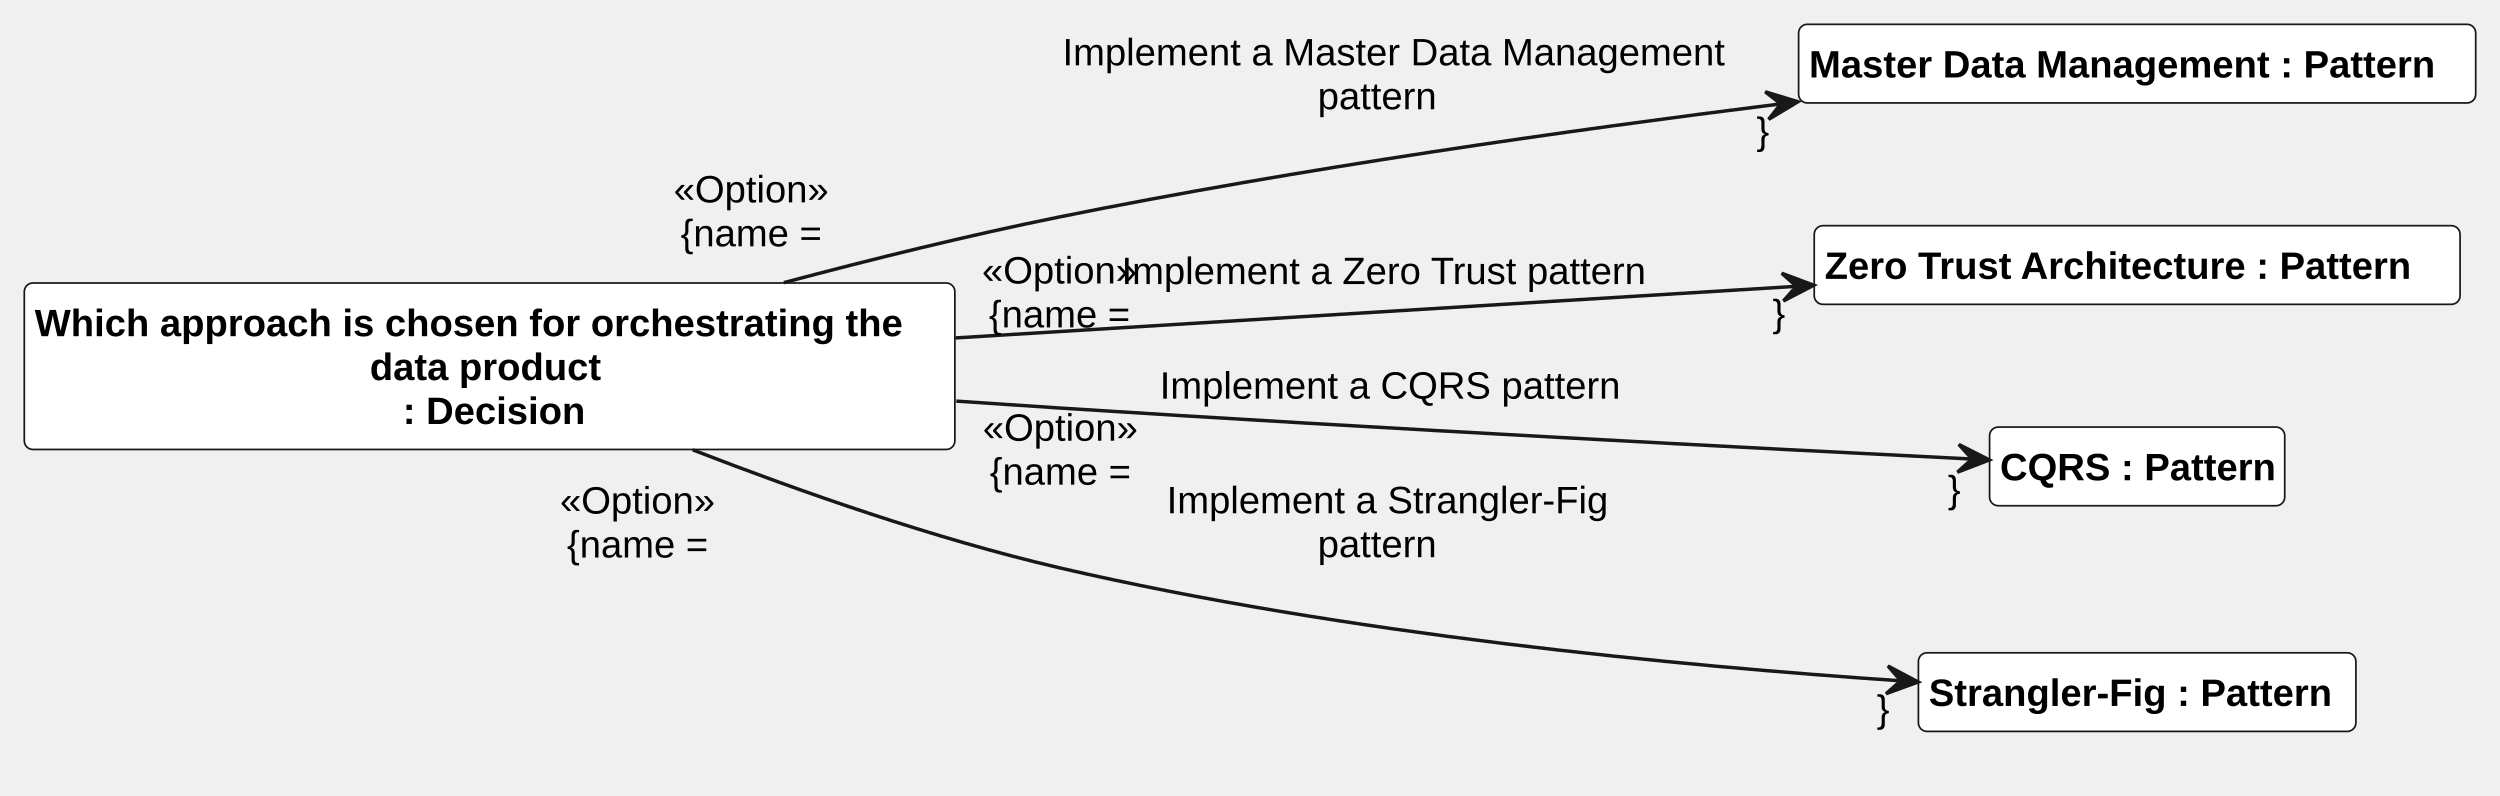
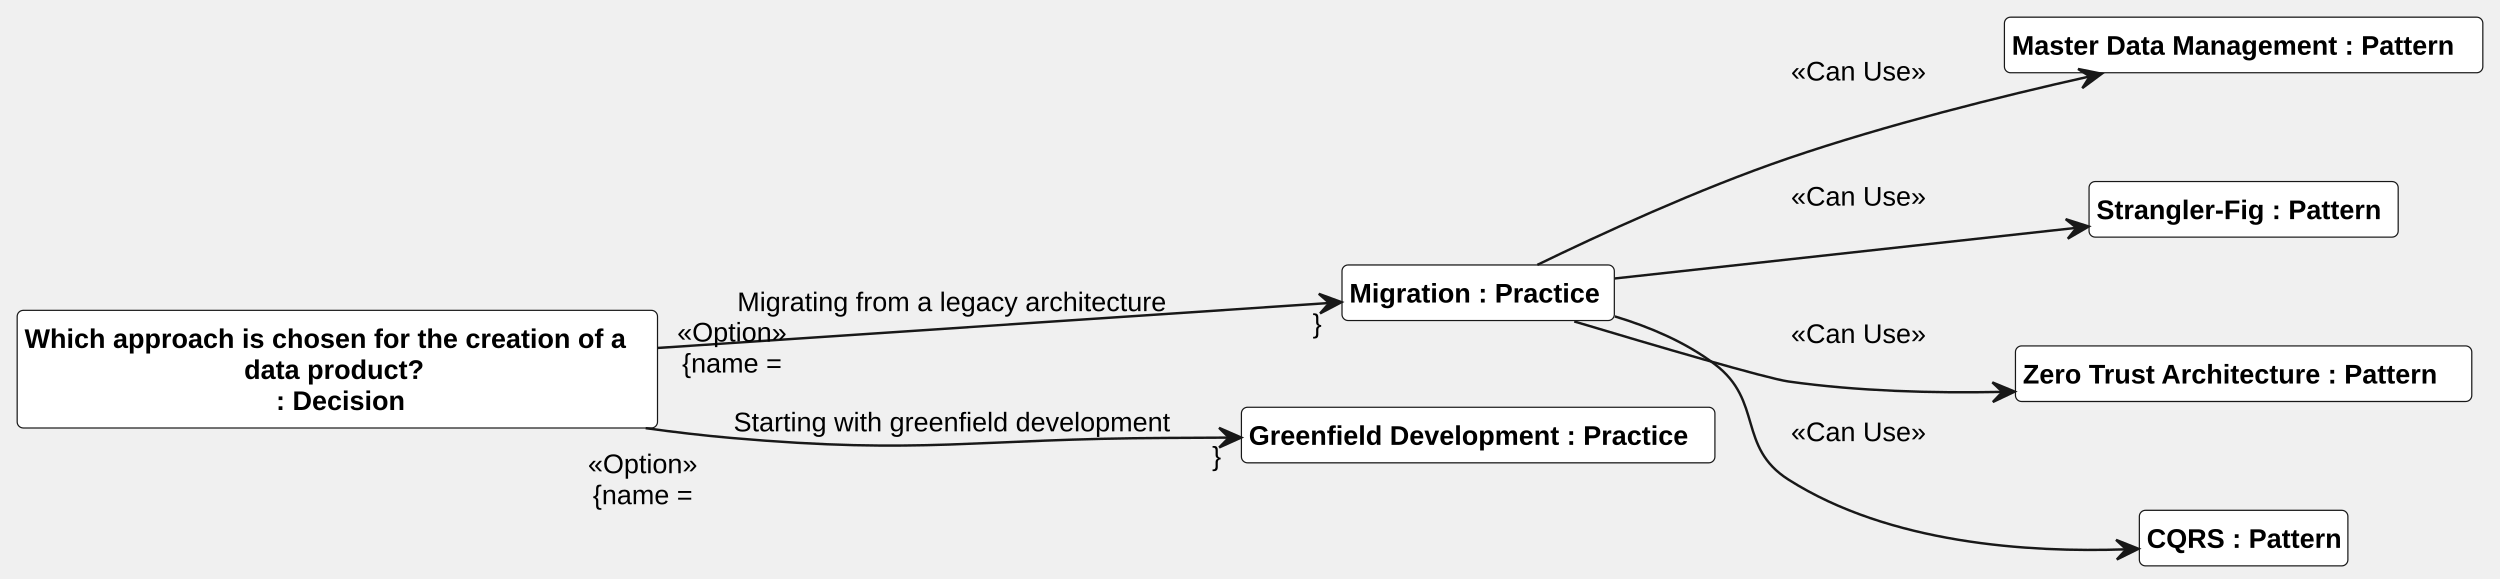
- <svg xmlns="http://www.w3.org/2000/svg" contentStyleType="text/css" height="229px" preserveAspectRatio="none" style="width:720px;height:229px;background:#FFFFFF;" version="1.1" viewBox="0 0 720 229" width="720px" zoomAndPan="magnify">
+ <svg xmlns="http://www.w3.org/2000/svg" contentStyleType="text/css" height="236px" preserveAspectRatio="none" style="width:1019px;height:236px;background:#FFFFFF;" version="1.1" viewBox="0 0 1019 236" width="1019px" zoomAndPan="magnify">
  <defs />
  <g>
-     <g id="elem___1_Which_approach_is_chosen_for_orchestrating_the_data_product">
-       <rect codeLine="9" fill="#FFFFFF" height="47.947" id="__1_Which_approach_is_chosen_for_orchestrating_the_data_product" rx="2.5" ry="2.5" style="stroke:#181818;stroke-width:0.5;" width="268" x="7" y="81.5" />
-       <text fill="#000000" font-family="Arial" font-size="11" font-weight="bold" lengthAdjust="spacing" textLength="262" x="10" y="96.818">Which approach is chosen for orchestrating the</text>
-       <text fill="#000000" font-family="Arial" font-size="11" font-weight="bold" lengthAdjust="spacing" textLength="69" x="106.5" y="109.467">data product</text>
-       <text fill="#000000" font-family="Arial" font-size="11" font-weight="bold" lengthAdjust="spacing" textLength="53" x="116" y="122.116">: Decision</text>
+     <g id="elem___1_Which_approach_is_chosen_for_the_creation_of_a_data_product_">
+       <rect codeLine="9" fill="#FFFFFF" height="47.947" id="__1_Which_approach_is_chosen_for_the_creation_of_a_data_product_" rx="2.5" ry="2.5" style="stroke:#181818;stroke-width:0.5;" width="261" x="7" y="126.5" />
+       <text fill="#000000" font-family="Arial" font-size="11" font-weight="bold" lengthAdjust="spacing" textLength="255" x="10" y="141.818">Which approach is chosen for the creation of a</text>
+       <text fill="#000000" font-family="Arial" font-size="11" font-weight="bold" lengthAdjust="spacing" textLength="76" x="99.5" y="154.467">data product?</text>
+       <text fill="#000000" font-family="Arial" font-size="11" font-weight="bold" lengthAdjust="spacing" textLength="53" x="112.5" y="167.116">: Decision</text>
    </g>
-     <g id="elem___2_Master_Data_Management">
-       <rect codeLine="10" fill="#FFFFFF" height="22.649" id="__2_Master_Data_Management" rx="2.5" ry="2.5" style="stroke:#181818;stroke-width:0.5;" width="195" x="518" y="7" />
-       <text fill="#000000" font-family="Arial" font-size="11" font-weight="bold" lengthAdjust="spacing" textLength="189" x="521" y="22.318">Master Data Management : Pattern</text>
+     <g id="elem___2_Migration">
+       <rect codeLine="10" fill="#FFFFFF" height="22.649" id="__2_Migration" rx="2.5" ry="2.5" style="stroke:#181818;stroke-width:0.5;" width="111" x="547" y="108" />
+       <text fill="#000000" font-family="Arial" font-size="11" font-weight="bold" lengthAdjust="spacing" textLength="105" x="550" y="123.318">Migration : Practice</text>
    </g>
-     <g id="elem___3_Zero_Trust_Architecture">
-       <rect codeLine="11" fill="#FFFFFF" height="22.649" id="__3_Zero_Trust_Architecture" rx="2.5" ry="2.5" style="stroke:#181818;stroke-width:0.5;" width="186" x="522.5" y="65" />
-       <text fill="#000000" font-family="Arial" font-size="11" font-weight="bold" lengthAdjust="spacing" textLength="180" x="525.5" y="80.318">Zero Trust Architecture : Pattern</text>
+     <g id="elem___3_Master_Data_Management">
+       <rect codeLine="11" fill="#FFFFFF" height="22.649" id="__3_Master_Data_Management" rx="2.5" ry="2.5" style="stroke:#181818;stroke-width:0.5;" width="195" x="817" y="7" />
+       <text fill="#000000" font-family="Arial" font-size="11" font-weight="bold" lengthAdjust="spacing" textLength="189" x="820" y="22.318">Master Data Management : Pattern</text>
    </g>
-     <g id="elem___4_CQRS">
-       <rect codeLine="12" fill="#FFFFFF" height="22.649" id="__4_CQRS" rx="2.5" ry="2.5" style="stroke:#181818;stroke-width:0.5;" width="85" x="573" y="123" />
-       <text fill="#000000" font-family="Arial" font-size="11" font-weight="bold" lengthAdjust="spacing" textLength="79" x="576" y="138.318">CQRS : Pattern</text>
+     <g id="elem___4_Strangler_Fig">
+       <rect codeLine="12" fill="#FFFFFF" height="22.649" id="__4_Strangler_Fig" rx="2.5" ry="2.5" style="stroke:#181818;stroke-width:0.5;" width="126" x="851.5" y="74" />
+       <text fill="#000000" font-family="Arial" font-size="11" font-weight="bold" lengthAdjust="spacing" textLength="120" x="854.5" y="89.318">Strangler-Fig : Pattern</text>
    </g>
-     <g id="elem___5_Strangler_Fig">
-       <rect codeLine="13" fill="#FFFFFF" height="22.649" id="__5_Strangler_Fig" rx="2.5" ry="2.5" style="stroke:#181818;stroke-width:0.5;" width="126" x="552.5" y="188" />
-       <text fill="#000000" font-family="Arial" font-size="11" font-weight="bold" lengthAdjust="spacing" textLength="120" x="555.5" y="203.318">Strangler-Fig : Pattern</text>
+     <g id="elem___5_Zero_Trust_Architecture">
+       <rect codeLine="13" fill="#FFFFFF" height="22.649" id="__5_Zero_Trust_Architecture" rx="2.5" ry="2.5" style="stroke:#181818;stroke-width:0.5;" width="186" x="821.5" y="141" />
+       <text fill="#000000" font-family="Arial" font-size="11" font-weight="bold" lengthAdjust="spacing" textLength="180" x="824.5" y="156.318">Zero Trust Architecture : Pattern</text>
    </g>
-     <g id="link___1_Which_approach_is_chosen_for_orchestrating_the_data_product___2_Master_Data_Management">
-       <path codeLine="14" d="M225.74,81.4 C251.06,74.66 279.04,67.75 305,62.5 C373.82,48.58 452.11,37.49 512.74,29.93 " fill="none" id="__1_Which_approach_is_chosen_for_orchestrating_the_data_product-to-__2_Master_Data_Management" style="stroke:#181818;stroke-width:1.0;" />
-       <polygon fill="#181818" points="517.81,29.3,508.386,26.437,512.848,29.915,509.37,34.376,517.81,29.3" style="stroke:#181818;stroke-width:1.0;" />
-       <text fill="#000000" font-family="Arial" font-size="11" lengthAdjust="spacing" textLength="181" x="306" y="18.818">Implement a Master Data Management</text>
-       <text fill="#000000" font-family="Arial" font-size="11" lengthAdjust="spacing" textLength="34" x="379.5" y="31.467">pattern</text>
-       <text fill="#000000" font-family="Arial" font-size="11" lengthAdjust="spacing" textLength="43" x="194.017" y="58.295">«Option»</text>
-       <text fill="#000000" font-family="Arial" font-size="11" lengthAdjust="spacing" textLength="39" x="196.017" y="70.944">{name =</text>
-       <text fill="#000000" font-family="Arial" font-size="11" lengthAdjust="spacing" textLength="4" x="505.866" y="41.5">}</text>
-       <text fill="#000000" font-family="Arial" font-size="11" lengthAdjust="spacing" textLength="3" x="506.366" y="54.149"> </text>
+     <g id="elem___6_CQRS">
+       <rect codeLine="14" fill="#FFFFFF" height="22.649" id="__6_CQRS" rx="2.5" ry="2.5" style="stroke:#181818;stroke-width:0.5;" width="85" x="872" y="208" />
+       <text fill="#000000" font-family="Arial" font-size="11" font-weight="bold" lengthAdjust="spacing" textLength="79" x="875" y="223.318">CQRS : Pattern</text>
    </g>
-     <g id="link___1_Which_approach_is_chosen_for_orchestrating_the_data_product___3_Zero_Trust_Architecture">
-       <path codeLine="15" d="M275.19,97.32 C352.22,92.6 447.42,86.75 517.36,82.46 " fill="none" id="__1_Which_approach_is_chosen_for_orchestrating_the_data_product-to-__3_Zero_Trust_Architecture" style="stroke:#181818;stroke-width:1.0;" />
-       <polygon fill="#181818" points="522.36,82.15,513.137,78.696,517.369,82.45,513.616,86.682,522.36,82.15" style="stroke:#181818;stroke-width:1.0;" />
-       <text fill="#000000" font-family="Arial" font-size="11" lengthAdjust="spacing" textLength="147" x="323" y="81.818">Implement a Zero Trust pattern</text>
-       <text fill="#000000" font-family="Arial" font-size="11" lengthAdjust="spacing" textLength="43" x="282.804" y="81.645">«Option»</text>
-       <text fill="#000000" font-family="Arial" font-size="11" lengthAdjust="spacing" textLength="39" x="284.804" y="94.294">{name =</text>
-       <text fill="#000000" font-family="Arial" font-size="11" lengthAdjust="spacing" textLength="4" x="510.481" y="93.998">}</text>
-       <text fill="#000000" font-family="Arial" font-size="11" lengthAdjust="spacing" textLength="3" x="510.981" y="106.647"> </text>
+     <g id="elem___7_Greenfield_Development">
+       <rect codeLine="15" fill="#FFFFFF" height="22.649" id="__7_Greenfield_Development" rx="2.5" ry="2.5" style="stroke:#181818;stroke-width:0.5;" width="193" x="506" y="166" />
+       <text fill="#000000" font-family="Arial" font-size="11" font-weight="bold" lengthAdjust="spacing" textLength="187" x="509" y="181.318">Greenfield Development : Practice</text>
    </g>
-     <g id="link___1_Which_approach_is_chosen_for_orchestrating_the_data_product___4_CQRS">
-       <path codeLine="16" d="M275.42,115.52 C285.43,116.21 295.37,116.88 305,117.5 C398.05,123.48 506.93,129.15 567.58,132.19 " fill="none" id="__1_Which_approach_is_chosen_for_orchestrating_the_data_product-to-__4_CQRS" style="stroke:#181818;stroke-width:1.0;" />
-       <polygon fill="#181818" points="572.93,132.46,564.147,128.003,567.937,132.203,563.736,135.993,572.93,132.46" style="stroke:#181818;stroke-width:1.0;" />
-       <text fill="#000000" font-family="Arial" font-size="11" lengthAdjust="spacing" textLength="125" x="334" y="114.818">Implement a CQRS pattern</text>
-       <text fill="#000000" font-family="Arial" font-size="11" lengthAdjust="spacing" textLength="43" x="283.045" y="126.937">«Option»</text>
-       <text fill="#000000" font-family="Arial" font-size="11" lengthAdjust="spacing" textLength="39" x="285.045" y="139.586">{name =</text>
-       <text fill="#000000" font-family="Arial" font-size="11" lengthAdjust="spacing" textLength="4" x="560.991" y="144.699">}</text>
-       <text fill="#000000" font-family="Arial" font-size="11" lengthAdjust="spacing" textLength="3" x="561.491" y="157.348"> </text>
+     <g id="link___1_Which_approach_is_chosen_for_the_creation_of_a_data_product____2_Migration">
+       <path codeLine="16" d="M268.09,141.82 C357.65,135.83 472.63,128.13 541.51,123.52 " fill="none" id="__1_Which_approach_is_chosen_for_the_creation_of_a_data_product_-to-__2_Migration" style="stroke:#181818;stroke-width:1.0;" />
+       <polygon fill="#181818" points="546.79,123.16,537.546,119.76,541.801,123.489,538.072,127.743,546.79,123.16" style="stroke:#181818;stroke-width:1.0;" />
+       <text fill="#000000" font-family="Arial" font-size="11" lengthAdjust="spacing" textLength="173" x="300.5" y="126.818">Migrating from a legacy architecture</text>
+       <text fill="#000000" font-family="Arial" font-size="11" lengthAdjust="spacing" textLength="43" x="276.01" y="139.199">«Option»</text>
+       <text fill="#000000" font-family="Arial" font-size="11" lengthAdjust="spacing" textLength="39" x="278.01" y="151.848">{name =</text>
+       <text fill="#000000" font-family="Arial" font-size="11" lengthAdjust="spacing" textLength="4" x="535.035" y="135.693">}</text>
+       <text fill="#000000" font-family="Arial" font-size="11" lengthAdjust="spacing" textLength="3" x="535.535" y="148.342"> </text>
    </g>
-     <g id="link___1_Which_approach_is_chosen_for_orchestrating_the_data_product___5_Strangler_Fig">
-       <path codeLine="17" d="M199.51,129.56 C230.3,141.51 269.16,155.15 305,163.5 C387.12,182.62 483.97,191.81 547.18,196.06 " fill="none" id="__1_Which_approach_is_chosen_for_orchestrating_the_data_product-to-__5_Strangler_Fig" style="stroke:#181818;stroke-width:1.0;" />
-       <polygon fill="#181818" points="552.43,196.41,543.725,191.804,547.442,196.068,543.177,199.785,552.43,196.41" style="stroke:#181818;stroke-width:1.0;" />
-       <text fill="#000000" font-family="Arial" font-size="11" lengthAdjust="spacing" textLength="121" x="336" y="147.818">Implement a Strangler-Fig</text>
-       <text fill="#000000" font-family="Arial" font-size="11" lengthAdjust="spacing" textLength="34" x="379.5" y="160.467">pattern</text>
-       <text fill="#000000" font-family="Arial" font-size="11" lengthAdjust="spacing" textLength="43" x="161.278" y="147.914">«Option»</text>
-       <text fill="#000000" font-family="Arial" font-size="11" lengthAdjust="spacing" textLength="39" x="163.278" y="160.563">{name =</text>
-       <text fill="#000000" font-family="Arial" font-size="11" lengthAdjust="spacing" textLength="4" x="540.5" y="207.914">}</text>
-       <text fill="#000000" font-family="Arial" font-size="11" lengthAdjust="spacing" textLength="3" x="541" y="220.563"> </text>
+     <g id="link___1_Which_approach_is_chosen_for_the_creation_of_a_data_product____7_Greenfield_Development">
+       <path codeLine="17" d="M263.17,174.52 C274.91,176.14 286.66,177.51 298,178.5 C376.81,185.37 396.89,178.82 476,178.5 C484.03,178.47 492.35,178.42 500.71,178.37 " fill="none" id="__1_Which_approach_is_chosen_for_the_creation_of_a_data_product_-to-__7_Greenfield_Development" style="stroke:#181818;stroke-width:1.0;" />
+       <polygon fill="#181818" points="505.91,178.34,496.887,174.392,500.91,178.369,496.933,182.391,505.91,178.34" style="stroke:#181818;stroke-width:1.0;" />
+       <text fill="#000000" font-family="Arial" font-size="11" lengthAdjust="spacing" textLength="176" x="299" y="175.818">Starting with greenfield development</text>
+       <text fill="#000000" font-family="Arial" font-size="11" lengthAdjust="spacing" textLength="43" x="239.629" y="192.865">«Option»</text>
+       <text fill="#000000" font-family="Arial" font-size="11" lengthAdjust="spacing" textLength="39" x="241.629" y="205.514">{name =</text>
+       <text fill="#000000" font-family="Arial" font-size="11" lengthAdjust="spacing" textLength="4" x="494.054" y="189.747">}</text>
+       <text fill="#000000" font-family="Arial" font-size="11" lengthAdjust="spacing" textLength="3" x="494.554" y="202.396"> </text>
+     </g>
+     <g id="link___2_Migration___3_Master_Data_Management">
+       <path codeLine="18" d="M626.62,107.95 C651.46,95.89 692.3,77.02 729,64.5 C769.05,50.84 815.26,39.32 851.41,31.23 " fill="none" id="__2_Migration-to-__3_Master_Data_Management" style="stroke:#181818;stroke-width:1.0;" />
+       <polygon fill="#181818" points="856.67,30.06,847.017,28.108,851.789,31.145,848.752,35.917,856.67,30.06" style="stroke:#181818;stroke-width:1.0;" />
+       <text fill="#000000" font-family="Arial" font-size="11" lengthAdjust="spacing" textLength="53" x="730" y="32.818">«Can Use»</text>
+       <text fill="#000000" font-family="Arial" font-size="11" lengthAdjust="spacing" textLength="3" x="756.5" y="45.467"> </text>
+     </g>
+     <g id="link___2_Migration___4_Strangler_Fig">
+       <path codeLine="19" d="M658.21,113.5 C710.68,107.74 790.03,99.04 846.32,92.87 " fill="none" id="__2_Migration-to-__4_Strangler_Fig" style="stroke:#181818;stroke-width:1.0;" />
+       <polygon fill="#181818" points="851.35,92.32,841.969,89.321,846.38,92.863,842.837,97.273,851.35,92.32" style="stroke:#181818;stroke-width:1.0;" />
+       <text fill="#000000" font-family="Arial" font-size="11" lengthAdjust="spacing" textLength="53" x="730" y="83.818">«Can Use»</text>
+       <text fill="#000000" font-family="Arial" font-size="11" lengthAdjust="spacing" textLength="3" x="756.5" y="96.467"> </text>
+     </g>
+     <g id="link___2_Migration___5_Zero_Trust_Architecture">
+       <path codeLine="20" d="M641.66,131.03 C675.27,141.09 720.22,154.27 729,155.5 C757.07,159.45 787.78,160.31 815.95,159.74 " fill="none" id="__2_Migration-to-__5_Zero_Trust_Architecture" style="stroke:#181818;stroke-width:1.0;" />
+       <polygon fill="#181818" points="821.18,159.62,812.08,155.853,816.182,159.749,812.286,163.85,821.18,159.62" style="stroke:#181818;stroke-width:1.0;" />
+       <text fill="#000000" font-family="Arial" font-size="11" lengthAdjust="spacing" textLength="53" x="730" y="139.818">«Can Use»</text>
+       <text fill="#000000" font-family="Arial" font-size="11" lengthAdjust="spacing" textLength="3" x="756.5" y="152.467"> </text>
+     </g>
+     <g id="link___2_Migration___6_CQRS">
+       <path codeLine="21" d="M658.2,128.97 C672.45,133.27 687.13,139.5 699,148.5 C718.75,163.47 708.08,182.21 729,195.5 C770.09,221.61 826.76,225.29 866.41,223.91 " fill="none" id="__2_Migration-to-__6_CQRS" style="stroke:#181818;stroke-width:1.0;" />
+       <polygon fill="#181818" points="871.65,223.69,862.497,220.053,866.654,223.89,862.817,228.047,871.65,223.69" style="stroke:#181818;stroke-width:1.0;" />
+       <text fill="#000000" font-family="Arial" font-size="11" lengthAdjust="spacing" textLength="53" x="730" y="179.818">«Can Use»</text>
+       <text fill="#000000" font-family="Arial" font-size="11" lengthAdjust="spacing" textLength="3" x="756.5" y="192.467"> </text>
    </g>
  </g>
</svg>
